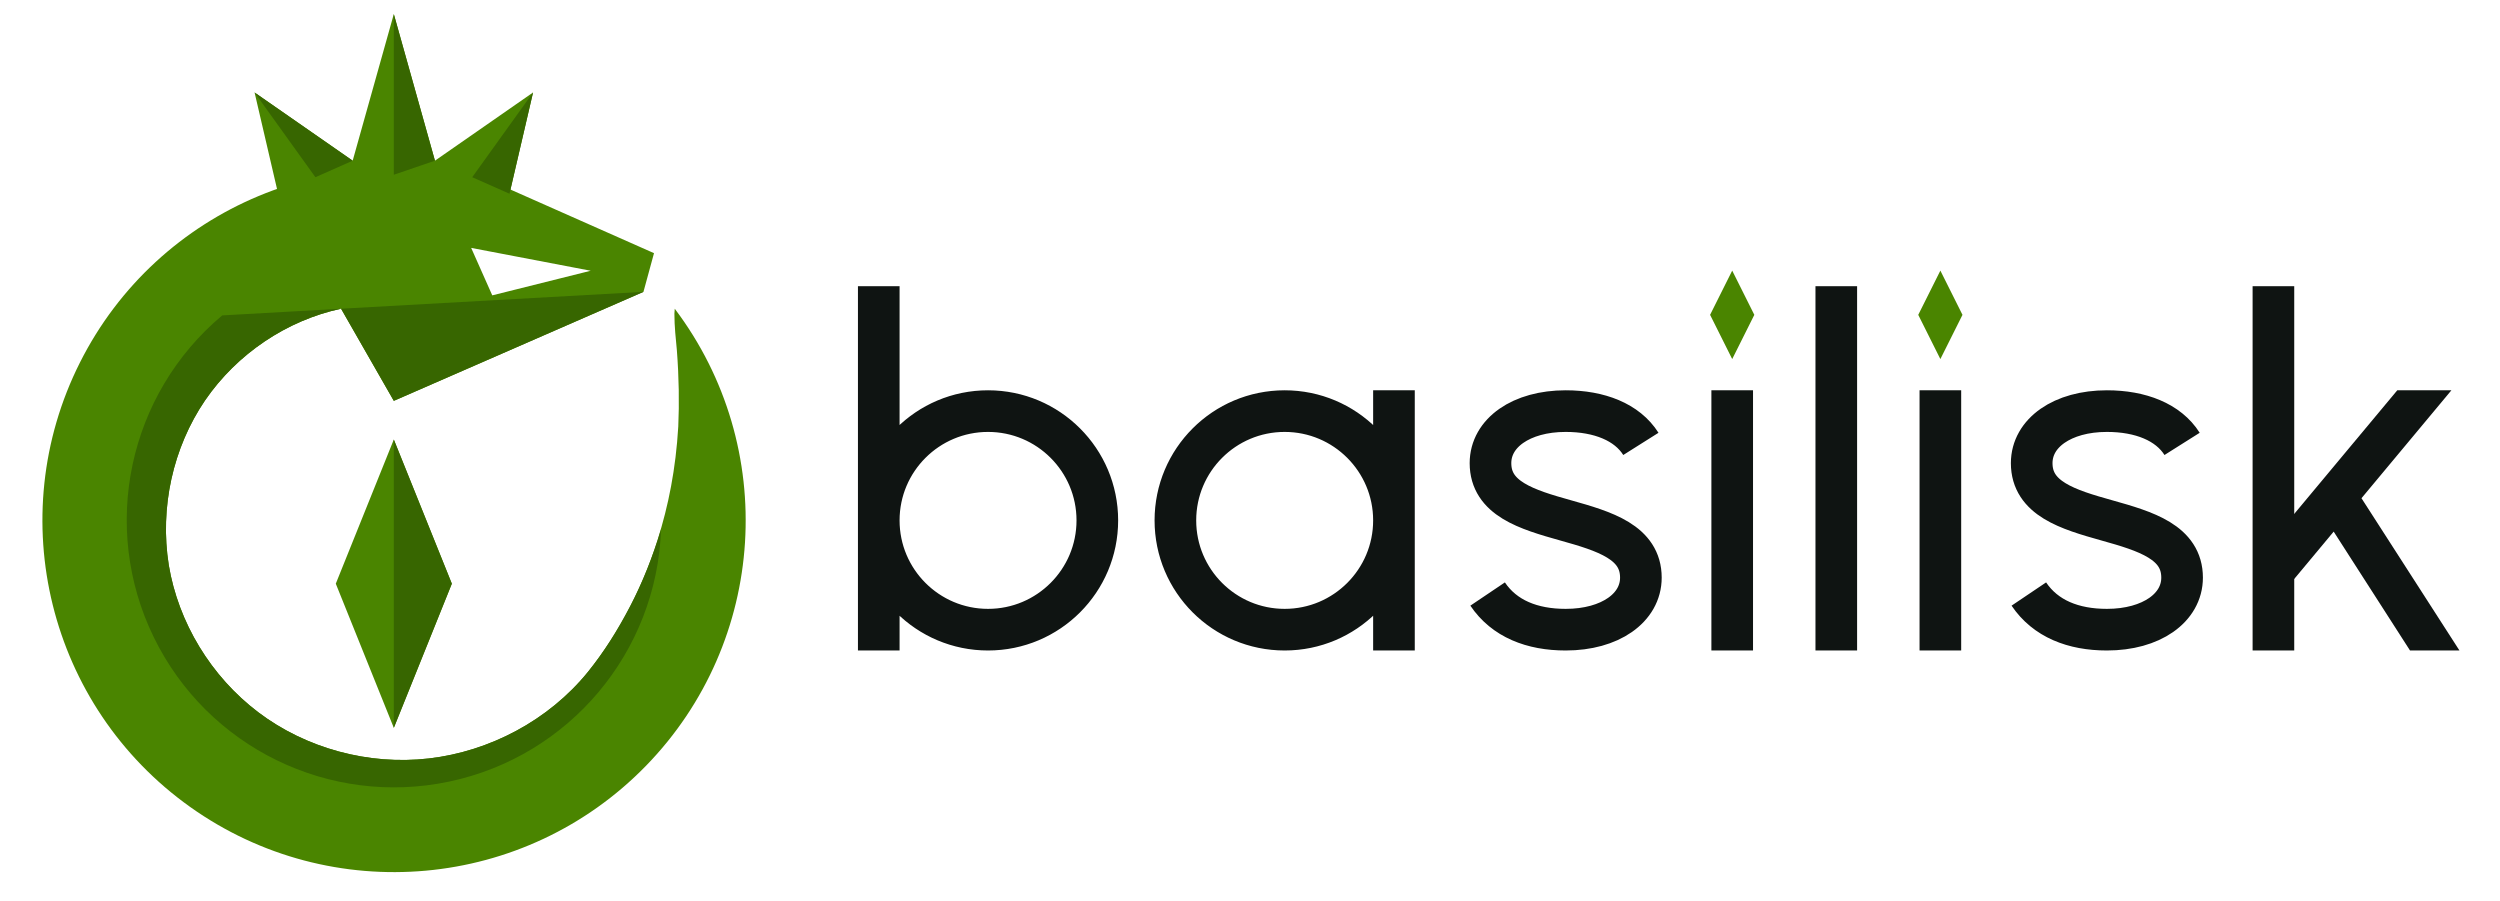
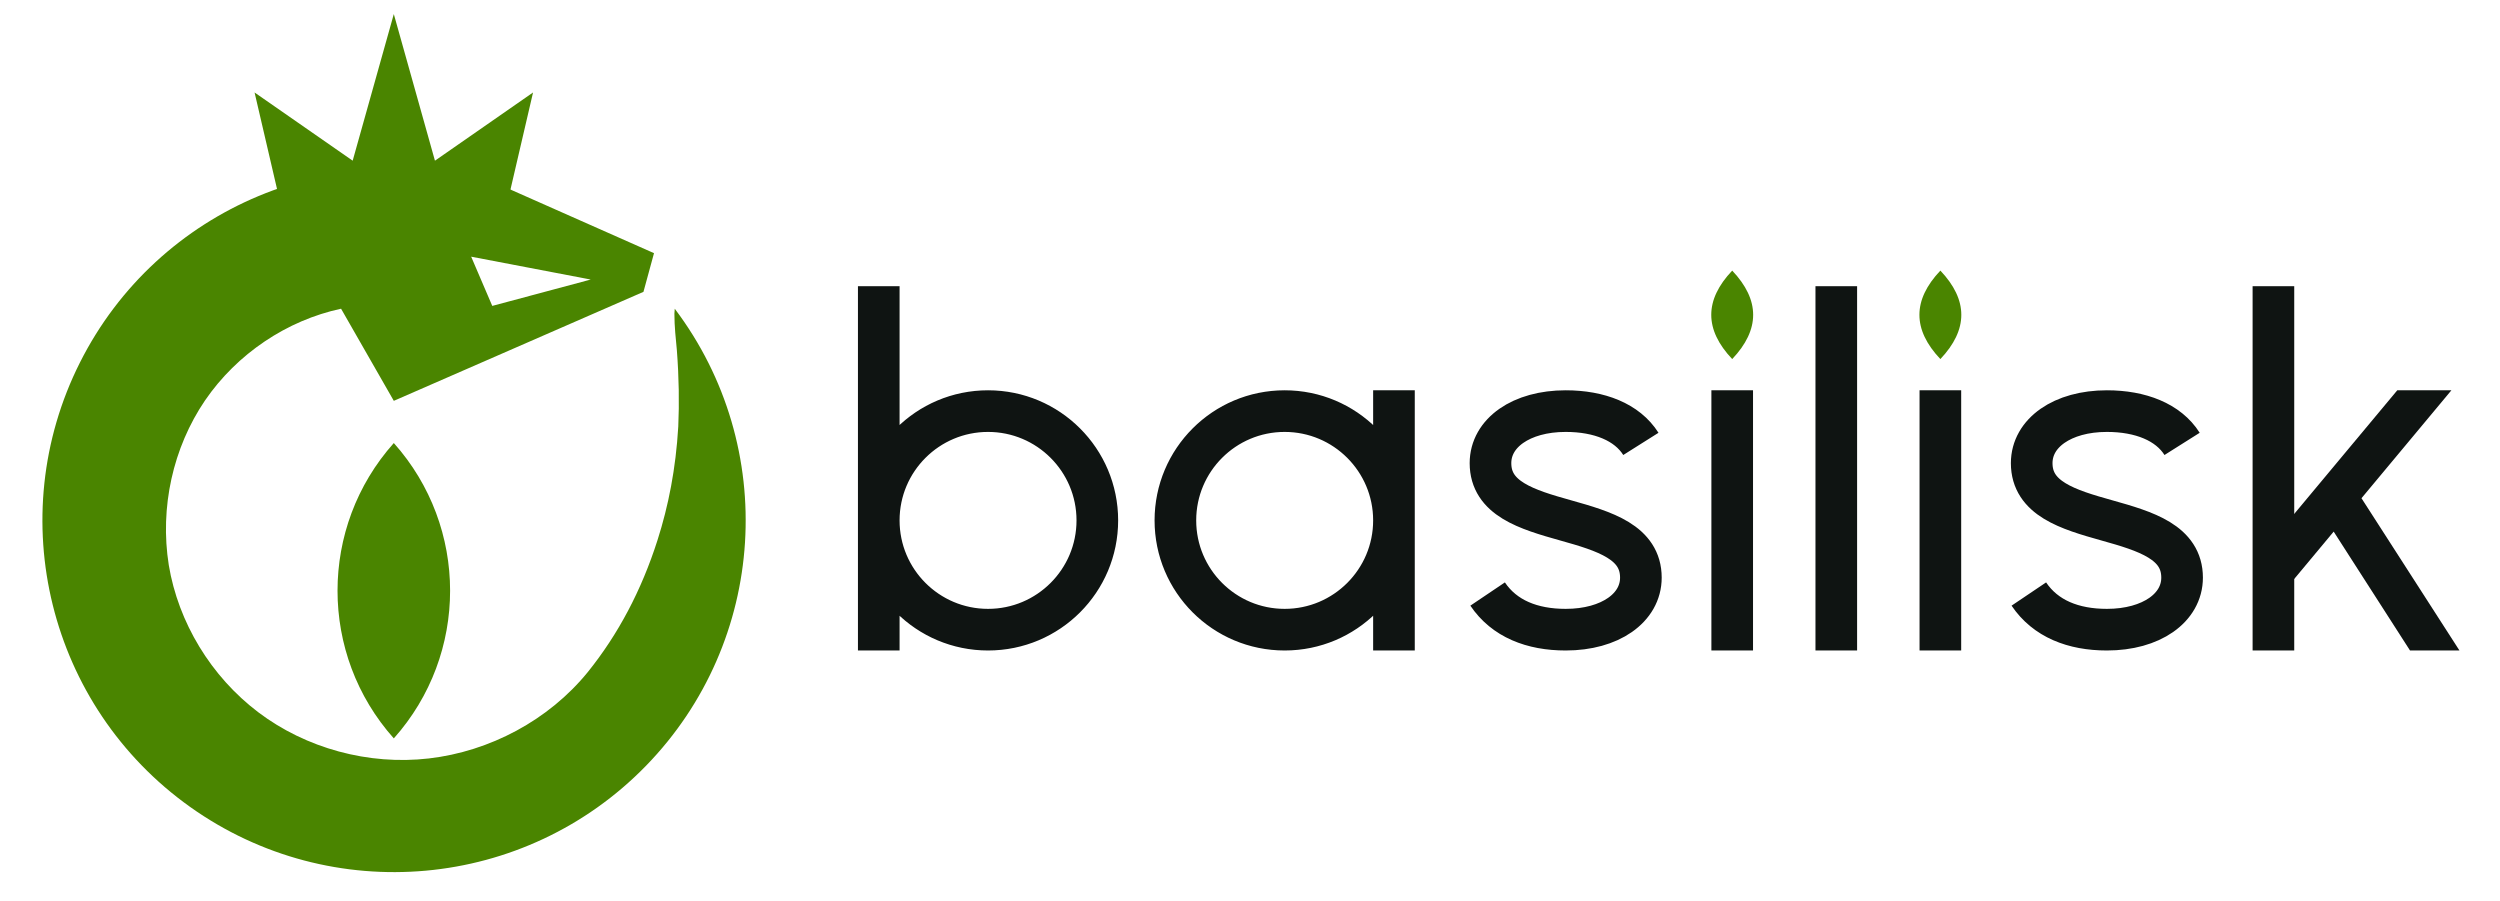
<svg xmlns="http://www.w3.org/2000/svg" viewBox="0 0 711 256" role="img" aria-label="basilisk">
-   <g transform="translate(-16 0)">
-     <g fill="#4A8500">
-       <path fill-rule="evenodd" d="M158.9 52.9 A100 100 0 1 0 207.9 87.8 L207.8 89.2 C207.8 93 208.2 96.3 208.5 99.6 C209.1 107.4 209.2 114.6 208.9 121.3 C208.2 133.3 206.1 143.9 203 153.6 C198.4 168 191.8 180.4 183.2 191.1 C172 204.9 155.2 213.7 138 215.7 C120.8 217.7 103 212.8 89.5 202.6 C76 192.4 66.7 177 64 160.7 C61.4 144.3 65.2 127.3 74.3 113.9 C83.4 100.6 97.6 91.1 113 87.8 L128 114 L199 83 L202 72 Z M150 70.5 L184 77 L156 84 Z" />
-       <path d="M95.1 55.1 L88.4 26.3 L116.3 45.7 L128 4 L139.7 45.7 L167.6 26.3 L160.9 55.1 Z" />
-       <path d="M128 125 L144.5 166 L128 207 L111.5 166 Z" />
-     </g>
-     <path fill="#376600" d="M199 83 L113 87.8 C97.6 91.1 83.4 100.6 74.3 113.9 C65.2 127.3 61.4 144.3 64 160.7 C66.7 177 76 192.4 89.5 202.6 C103 212.8 120.8 217.7 138 215.7 C155.2 213.7 172 204.9 183.2 191.1 C187.8 185.4 191.7 179.1 195.2 172.4 C198.7 165.7 201.6 158.5 204 150.6 A76 76 0 1 1 79.2 89.7 L113 87.8 L128 114 Z M88.4 26.3 L116.3 45.7 L105.7 50.4 Z M128 4 L139.7 45.7 L128 49.7 Z M167.6 26.3 L160.9 55.1 L150.3 50.4 Z M128 125 L144.5 166 L128 207 Z" />
+   <g fill="#4A8500" transform="translate(-16 0)">
+     <path fill-rule="evenodd" d="M158.9 52.9 A100 100 0 1 0 207.9 87.8 L207.8 89.2 C207.8 93 208.2 96.3 208.5 99.6 C209.1 107.4 209.2 114.6 208.9 121.3 C208.2 133.3 206.1 143.9 203 153.6 C198.4 168 191.8 180.4 183.2 191.1 C172 204.9 155.2 213.7 138 215.7 C120.8 217.7 103 212.8 89.5 202.6 C76 192.4 66.7 177 64 160.7 C61.4 144.3 65.2 127.3 74.3 113.9 C83.4 100.6 97.6 91.1 113 87.8 L128 114 L199 83 L202 72 Z M150 73 L184 79.5 L156 87 Z" />
+     <path d="M95.1 55.1 L88.4 26.3 L116.3 45.7 L128 4 L139.7 45.7 L167.6 26.3 L160.9 55.1 Z" />
+     <path d="M128 126 A63.1 63.1 0 0 1 128 210 A63.1 63.1 0 0 1 128 126 Z" />
  </g>
  <g transform="translate(244 81.4) scale(0.74)">
    <path fill="none" stroke="#0F1412" stroke-width="16" d="M8 0 V140 M8 90 a42 42 0 1 0 84 0 a42 42 0 1 0 -84 0 M206 40 V140 M122 90 a42 42 0 1 0 84 0 a42 42 0 1 0 -84 0 M300.9 60.6 C295.6 52.2 284.9 48 272 48 C254.9 48 243.1 56.4 243.1 68 C243.1 81.6 257 85.8 272 90 C287 94.2 300.9 98.4 300.9 112 C300.9 123.6 289.1 132 272 132 C259.1 132 248.4 127.8 242 118.3 M336 40 V140 M376 0 V140 M416 40 V140 M508.9 60.6 C503.6 52.2 492.9 48 480 48 C462.9 48 451.1 56.4 451.1 68 C451.1 81.6 465 85.8 480 90 C495 94.2 508.9 98.4 508.9 112 C508.9 123.6 497.1 132 480 132 C467.1 132 456.4 127.8 450 118.3 M544 0 V140" />
    <path fill="#0F1412" d="M548 87.5 H552 L591.6 40 H612.4 L552 112.5 H548 Z M576.7 79.7 L615.5 140 H596.5 L563.3 88.3 Z" />
-     <path fill="#4A8500" d="M336 -6 L344.5 11 L336 28 L327.5 11 Z M416 -6 L424.5 11 L416 28 L407.5 11 Z" />
+     <path fill="#4A8500" d="M336 -6 Q352.1 11 336 28 Q319.9 11 336 -6 Z M416 -6 Q432.1 11 416 28 Q399.9 11 416 -6 Z" />
  </g>
</svg>
